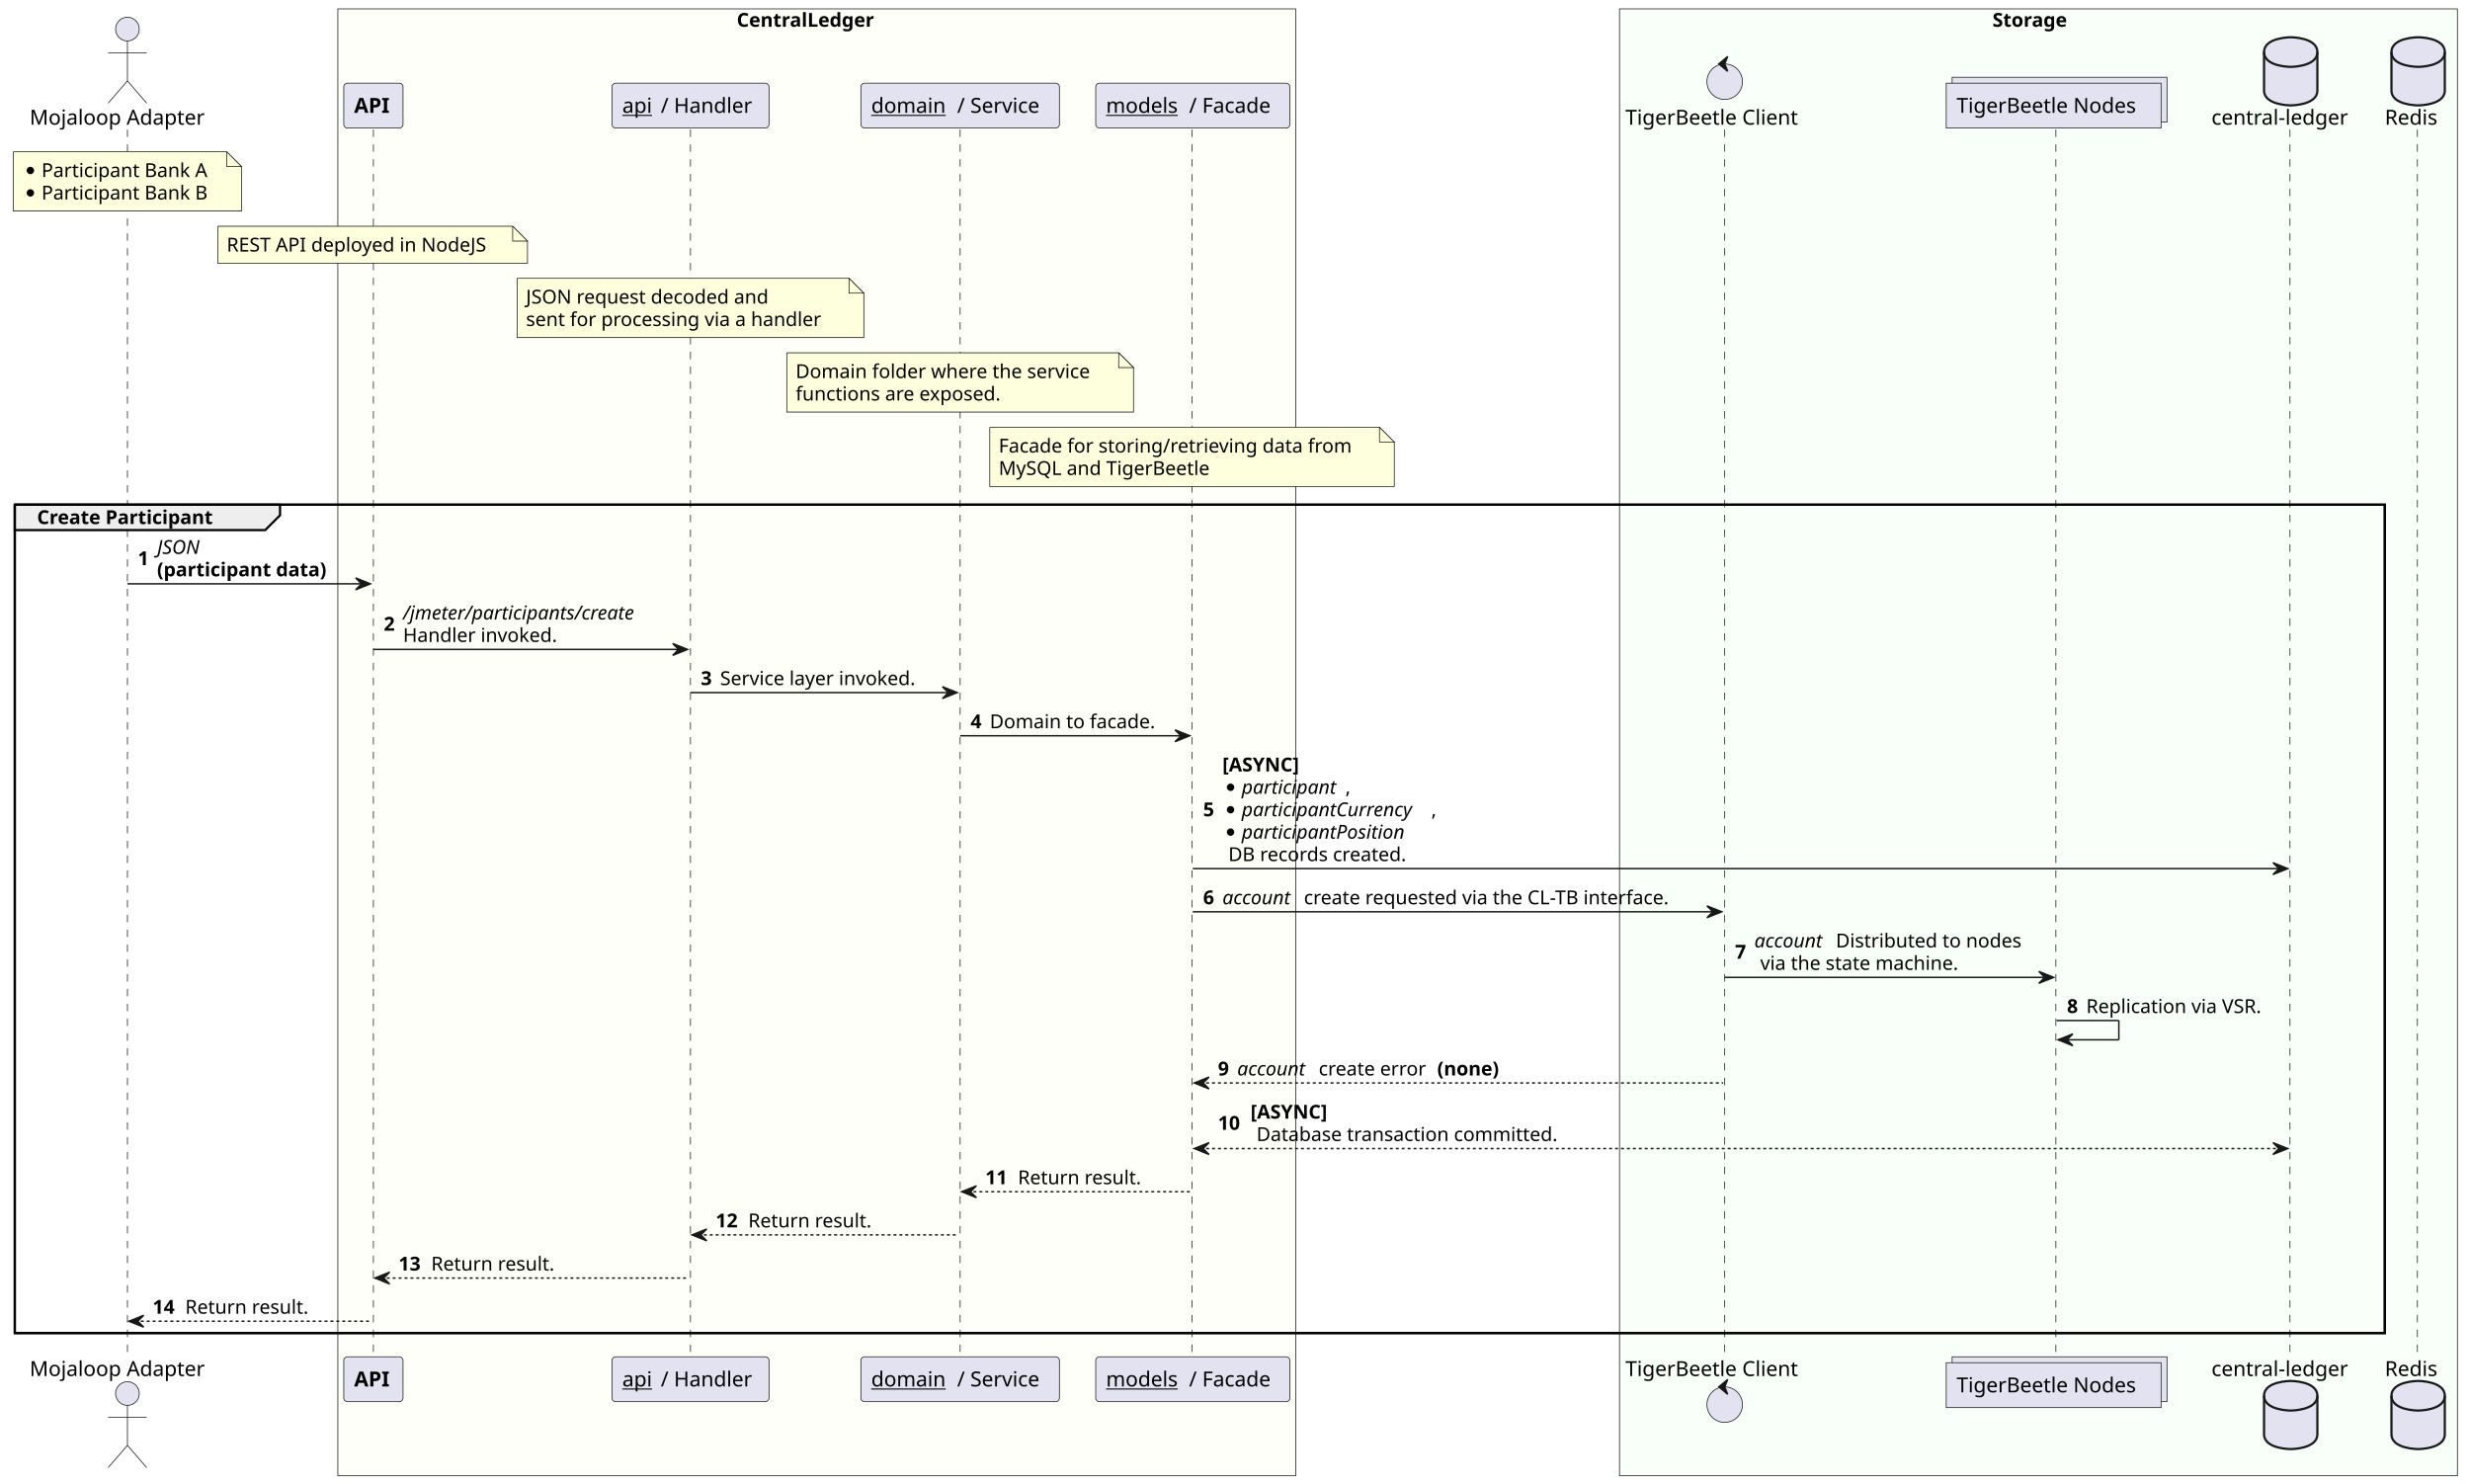
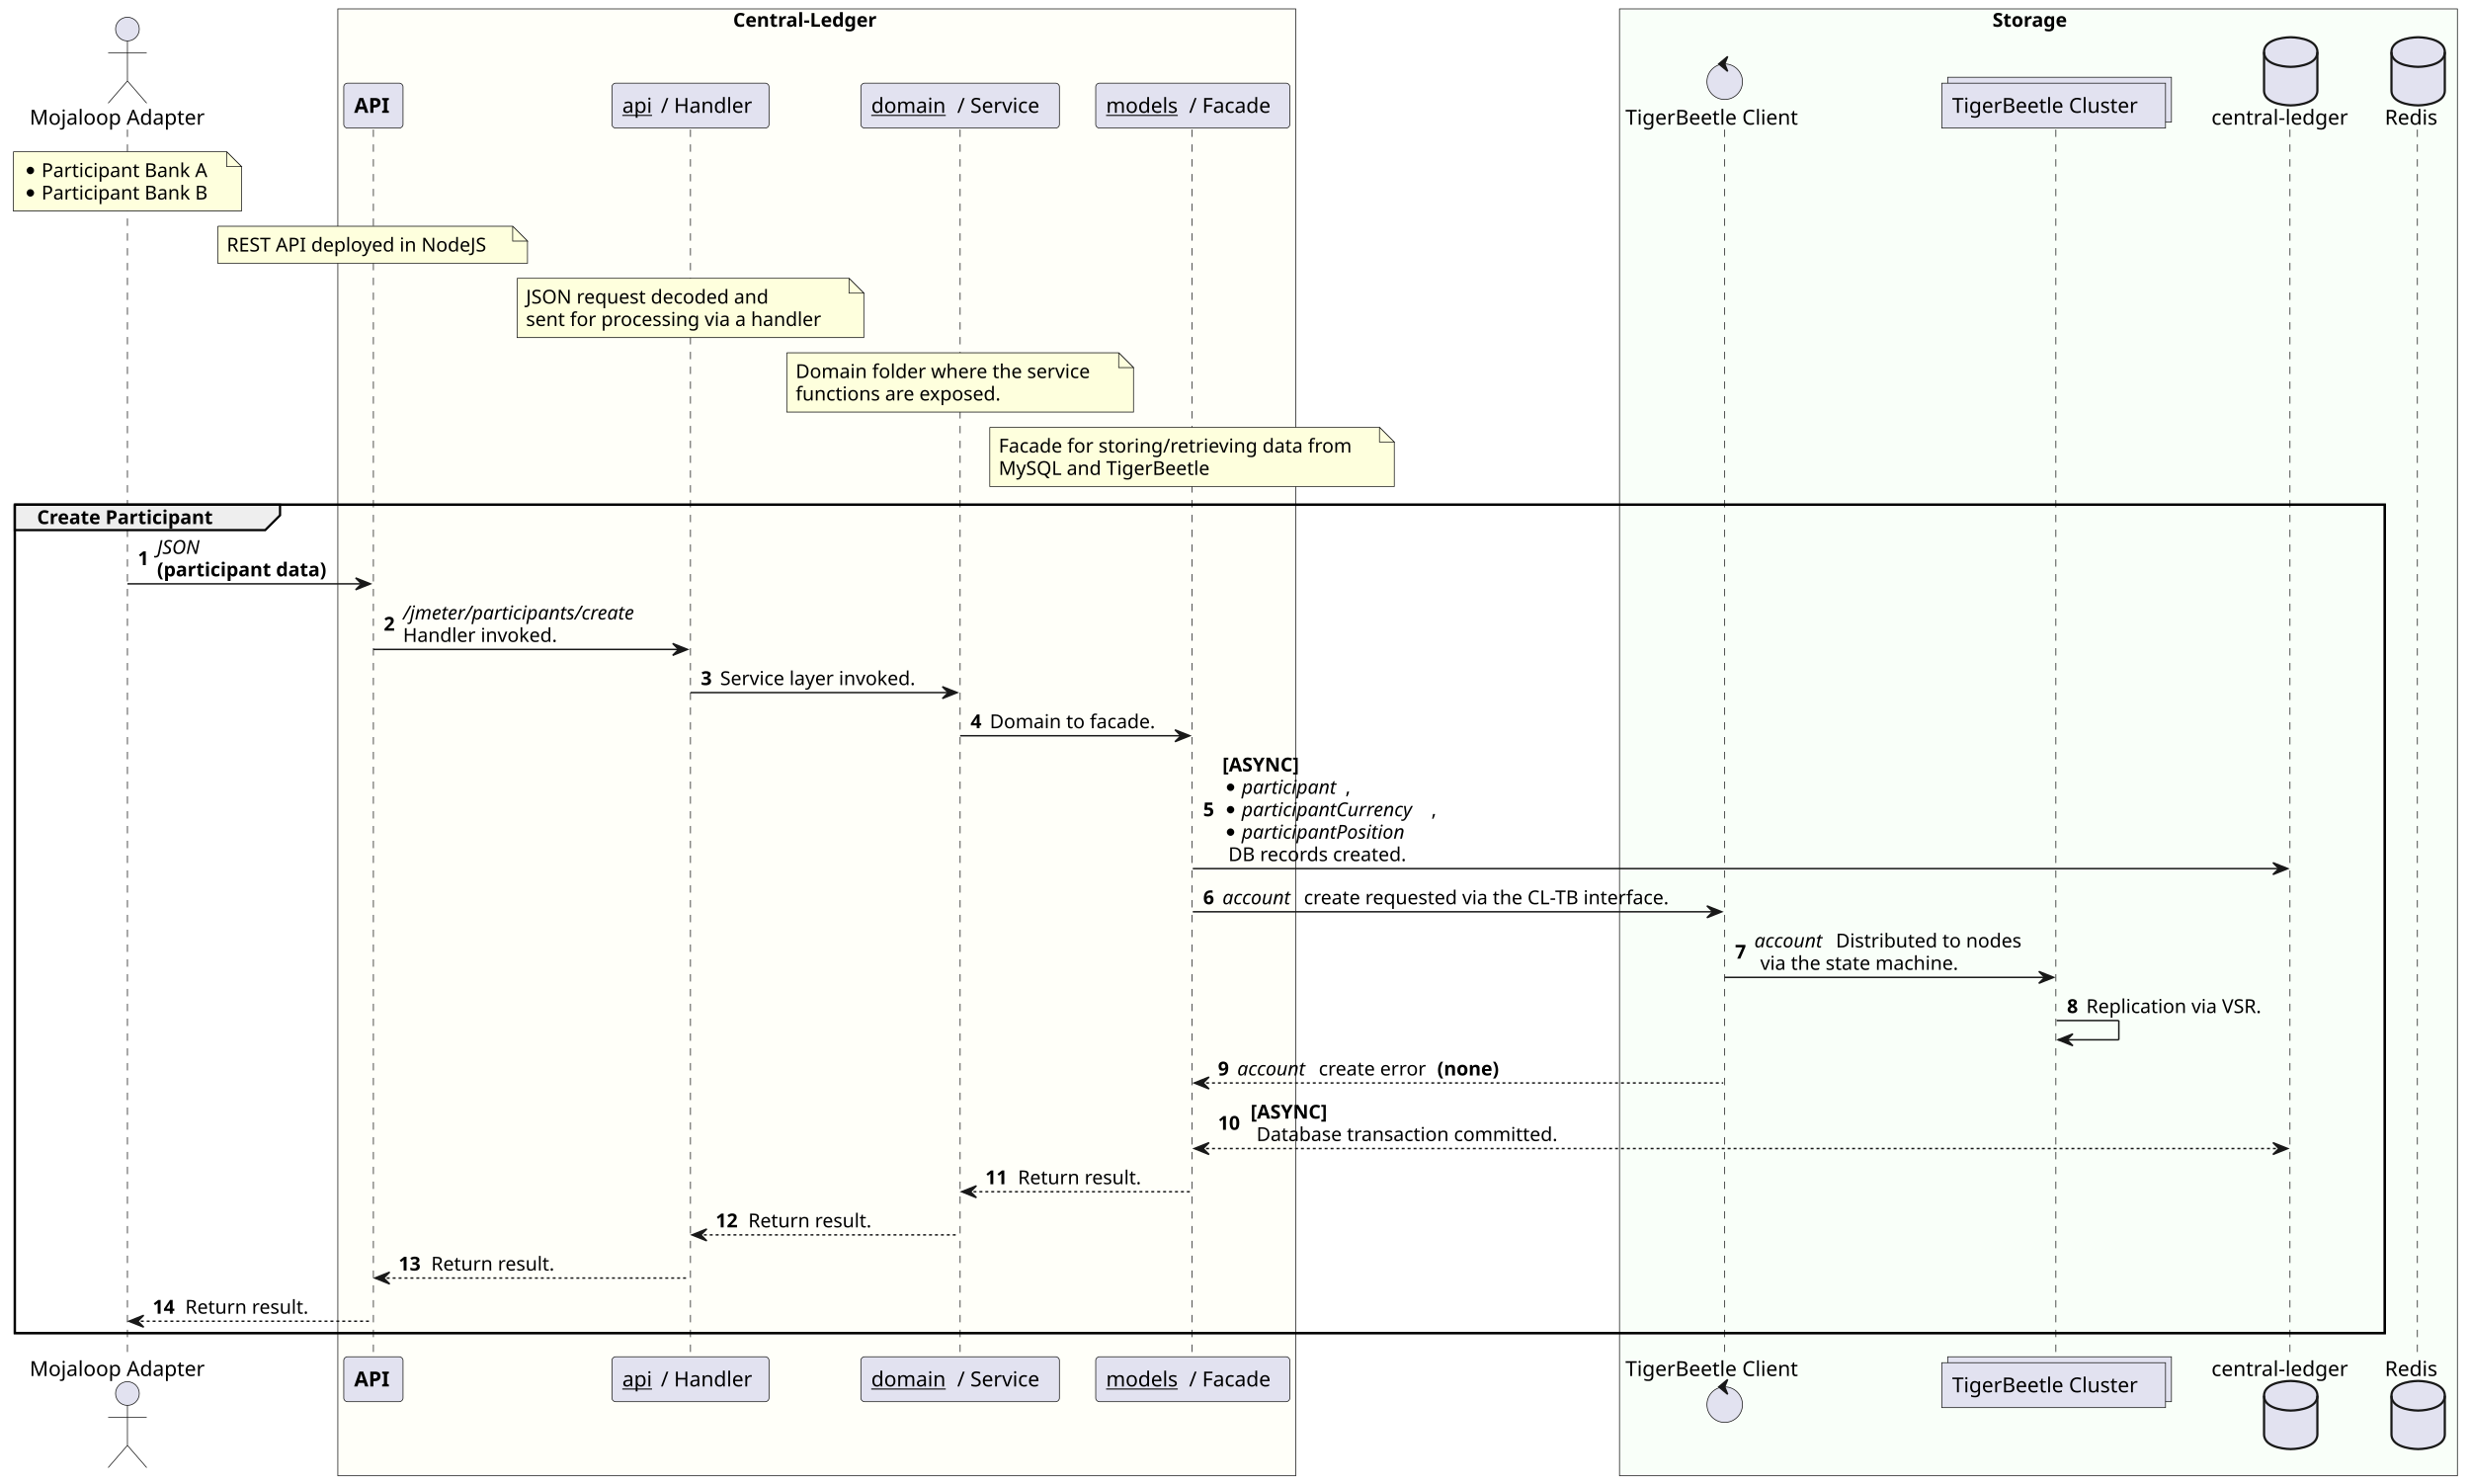
<svg xmlns="http://www.w3.org/2000/svg" contentStyleType="text/css" height="1001px" preserveAspectRatio="none" style="width:1667px;height:1001px;background:#FFFFFF;" version="1.1" viewBox="0 0 1667 1001" width="1667px" zoomAndPan="magnify">
  <defs />
  <g>
    <rect fill="#FFFFF9" height="989.977" style="stroke:#181818;stroke-width:0.5;" width="646.5" x="228" y="6" />
-     <text fill="#000000" font-family="sans-serif" font-size="13" font-weight="bold" lengthAdjust="spacing" textLength="103" x="497.25" y="18.067">CentralLedger</text>
+     <text fill="#000000" font-family="sans-serif" font-size="13" font-weight="bold" lengthAdjust="spacing" textLength="108" x="494.75" y="18.067">Central-Ledger</text>
    <rect fill="#F9FFF9" height="989.977" style="stroke:#181818;stroke-width:0.5;" width="565.5" x="1093" y="6" />
    <text fill="#000000" font-family="sans-serif" font-size="13" font-weight="bold" lengthAdjust="spacing" textLength="57" x="1344.75" y="18.067">Storage</text>
    <rect height="559.055" style="stroke:#000000;stroke-width:1.5;fill:none;" width="1599.5" x="10" y="340.625" />
    <line style="stroke:#181818;stroke-width:0.5;fill:none;stroke-dasharray:5.0,5.0;" x1="86" x2="86" y1="87.43" y2="916.68" />
    <line style="stroke:#181818;stroke-width:0.5;fill:none;stroke-dasharray:5.0,5.0;" x1="252" x2="252" y1="87.43" y2="916.68" />
    <line style="stroke:#181818;stroke-width:0.5;fill:none;stroke-dasharray:5.0,5.0;" x1="466" x2="466" y1="87.43" y2="916.68" />
    <line style="stroke:#181818;stroke-width:0.5;fill:none;stroke-dasharray:5.0,5.0;" x1="648" x2="648" y1="87.43" y2="916.68" />
    <line style="stroke:#181818;stroke-width:0.5;fill:none;stroke-dasharray:5.0,5.0;" x1="804.5" x2="804.5" y1="87.43" y2="916.68" />
    <line style="stroke:#181818;stroke-width:0.5;fill:none;stroke-dasharray:5.0,5.0;" x1="1164" x2="1164" y1="87.43" y2="916.68" />
    <line style="stroke:#181818;stroke-width:0.5;fill:none;stroke-dasharray:5.0,5.0;" x1="1387.5" x2="1387.5" y1="87.43" y2="916.68" />
    <line style="stroke:#181818;stroke-width:0.5;fill:none;stroke-dasharray:5.0,5.0;" x1="1545.5" x2="1545.5" y1="87.43" y2="916.68" />
    <line style="stroke:#181818;stroke-width:0.5;fill:none;stroke-dasharray:5.0,5.0;" x1="1631.5" x2="1631.5" y1="87.43" y2="916.68" />
    <text fill="#000000" font-family="sans-serif" font-size="14" lengthAdjust="spacing" textLength="126" x="20" y="84.128">Mojaloop Adapter</text>
    <ellipse cx="86" cy="19.633" fill="#E2E2F0" rx="8" ry="8" style="stroke:#181818;stroke-width:0.5;" />
    <path d="M86,27.633 L86,54.633 M73,35.633 L99,35.633 M86,54.633 L73,69.633 M86,54.633 L99,69.633 " fill="none" style="stroke:#181818;stroke-width:0.5;" />
    <text fill="#000000" font-family="sans-serif" font-size="14" lengthAdjust="spacing" textLength="126" x="20" y="928.675">Mojaloop Adapter</text>
    <ellipse cx="86" cy="940.477" fill="#E2E2F0" rx="8" ry="8" style="stroke:#181818;stroke-width:0.5;" />
    <path d="M86,948.477 L86,975.477 M73,956.477 L99,956.477 M86,975.477 L73,990.477 M86,975.477 L99,990.477 " fill="none" style="stroke:#181818;stroke-width:0.5;" />
    <rect fill="#E2E2F0" height="30.297" rx="2.5" ry="2.5" style="stroke:#181818;stroke-width:0.5;" width="40" x="232" y="56.133" />
    <text fill="#000000" font-family="sans-serif" font-size="14" font-weight="bold" lengthAdjust="spacing" textLength="26" x="239" y="76.128">API</text>
    <rect fill="#E2E2F0" height="30.297" rx="2.5" ry="2.5" style="stroke:#181818;stroke-width:0.5;" width="40" x="232" y="915.68" />
    <text fill="#000000" font-family="sans-serif" font-size="14" font-weight="bold" lengthAdjust="spacing" textLength="26" x="239" y="935.675">API</text>
    <rect fill="#E2E2F0" height="30.297" rx="2.5" ry="2.5" style="stroke:#181818;stroke-width:0.5;" width="106" x="413" y="56.133" />
    <text fill="#000000" font-family="sans-serif" font-size="14" lengthAdjust="spacing" text-decoration="underline" textLength="22" x="420" y="76.128">api</text>
    <text fill="#000000" font-family="sans-serif" font-size="14" lengthAdjust="spacing" textLength="66" x="446" y="76.128">/ Handler</text>
    <rect fill="#E2E2F0" height="30.297" rx="2.5" ry="2.5" style="stroke:#181818;stroke-width:0.5;" width="106" x="413" y="915.68" />
    <text fill="#000000" font-family="sans-serif" font-size="14" lengthAdjust="spacing" text-decoration="underline" textLength="22" x="420" y="935.675">api</text>
    <text fill="#000000" font-family="sans-serif" font-size="14" lengthAdjust="spacing" textLength="66" x="446" y="935.675">/ Handler</text>
    <rect fill="#E2E2F0" height="30.297" rx="2.5" ry="2.5" style="stroke:#181818;stroke-width:0.5;" width="134" x="581" y="56.133" />
    <text fill="#000000" font-family="sans-serif" font-size="14" lengthAdjust="spacing" text-decoration="underline" textLength="54" x="588" y="76.128">domain</text>
    <text fill="#000000" font-family="sans-serif" font-size="14" lengthAdjust="spacing" textLength="62" x="646" y="76.128">/ Service</text>
    <rect fill="#E2E2F0" height="30.297" rx="2.5" ry="2.5" style="stroke:#181818;stroke-width:0.5;" width="134" x="581" y="915.68" />
    <text fill="#000000" font-family="sans-serif" font-size="14" lengthAdjust="spacing" text-decoration="underline" textLength="54" x="588" y="935.675">domain</text>
    <text fill="#000000" font-family="sans-serif" font-size="14" lengthAdjust="spacing" textLength="62" x="646" y="935.675">/ Service</text>
    <rect fill="#E2E2F0" height="30.297" rx="2.5" ry="2.5" style="stroke:#181818;stroke-width:0.5;" width="131" x="739.5" y="56.133" />
    <text fill="#000000" font-family="sans-serif" font-size="14" lengthAdjust="spacing" text-decoration="underline" textLength="52" x="746.5" y="76.128">models</text>
    <text fill="#000000" font-family="sans-serif" font-size="14" lengthAdjust="spacing" textLength="61" x="802.5" y="76.128">/ Facade</text>
    <rect fill="#E2E2F0" height="30.297" rx="2.5" ry="2.5" style="stroke:#181818;stroke-width:0.5;" width="131" x="739.5" y="915.68" />
    <text fill="#000000" font-family="sans-serif" font-size="14" lengthAdjust="spacing" text-decoration="underline" textLength="52" x="746.5" y="935.675">models</text>
    <text fill="#000000" font-family="sans-serif" font-size="14" lengthAdjust="spacing" textLength="61" x="802.5" y="935.675">/ Facade</text>
    <text fill="#000000" font-family="sans-serif" font-size="14" lengthAdjust="spacing" textLength="128" x="1097" y="84.128">TigerBeetle Client</text>
    <ellipse cx="1164" cy="55.133" fill="#E2E2F0" rx="12" ry="12" style="stroke:#181818;stroke-width:0.5;" />
    <polygon fill="#181818" points="1160,43.133,1166,38.133,1164,43.133,1166,48.133,1160,43.133" style="stroke:#181818;stroke-width:1.0;" />
    <text fill="#000000" font-family="sans-serif" font-size="14" lengthAdjust="spacing" textLength="128" x="1097" y="928.675">TigerBeetle Client</text>
    <ellipse cx="1164" cy="947.977" fill="#E2E2F0" rx="12" ry="12" style="stroke:#181818;stroke-width:0.5;" />
    <polygon fill="#181818" points="1160,935.977,1166,930.977,1164,935.977,1166,940.977,1160,935.977" style="stroke:#181818;stroke-width:1.0;" />
-     <rect fill="#E2E2F0" height="30.297" style="stroke:#181818;stroke-width:0.5;" width="145" x="1317.5" y="52.133" />
-     <rect fill="#E2E2F0" height="30.297" style="stroke:#181818;stroke-width:0.5;" width="145" x="1313.5" y="56.133" />
-     <text fill="#000000" font-family="sans-serif" font-size="14" lengthAdjust="spacing" textLength="131" x="1320.5" y="76.128">TigerBeetle Nodes</text>
-     <rect fill="#E2E2F0" height="30.297" style="stroke:#181818;stroke-width:0.5;" width="145" x="1317.5" y="915.68" />
-     <rect fill="#E2E2F0" height="30.297" style="stroke:#181818;stroke-width:0.5;" width="145" x="1313.5" y="919.68" />
-     <text fill="#000000" font-family="sans-serif" font-size="14" lengthAdjust="spacing" textLength="131" x="1320.5" y="939.675">TigerBeetle Nodes</text>
+     <rect fill="#E2E2F0" height="30.297" style="stroke:#181818;stroke-width:0.5;" width="151" x="1314.5" y="52.133" />
+     <rect fill="#E2E2F0" height="30.297" style="stroke:#181818;stroke-width:0.5;" width="151" x="1310.5" y="56.133" />
+     <text fill="#000000" font-family="sans-serif" font-size="14" lengthAdjust="spacing" textLength="137" x="1317.5" y="76.128">TigerBeetle Cluster</text>
+     <rect fill="#E2E2F0" height="30.297" style="stroke:#181818;stroke-width:0.5;" width="151" x="1314.5" y="915.68" />
+     <rect fill="#E2E2F0" height="30.297" style="stroke:#181818;stroke-width:0.5;" width="151" x="1310.5" y="919.68" />
+     <text fill="#000000" font-family="sans-serif" font-size="14" lengthAdjust="spacing" textLength="137" x="1317.5" y="939.675">TigerBeetle Cluster</text>
    <text fill="#000000" font-family="sans-serif" font-size="14" lengthAdjust="spacing" textLength="101" x="1492.5" y="84.128">central-ledger</text>
    <path d="M1528,35.133 C1528,25.133 1546,25.133 1546,25.133 C1546,25.133 1564,25.133 1564,35.133 L1564,61.133 C1564,71.133 1546,71.133 1546,71.133 C1546,71.133 1528,71.133 1528,61.133 L1528,35.133 " fill="#E2E2F0" style="stroke:#181818;stroke-width:1.5;" />
    <path d="M1528,35.133 C1528,45.133 1546,45.133 1546,45.133 C1546,45.133 1564,45.133 1564,35.133 " fill="none" style="stroke:#181818;stroke-width:1.5;" />
    <text fill="#000000" font-family="sans-serif" font-size="14" lengthAdjust="spacing" textLength="101" x="1492.5" y="928.675">central-ledger</text>
    <path d="M1528,941.977 C1528,931.977 1546,931.977 1546,931.977 C1546,931.977 1564,931.977 1564,941.977 L1564,967.977 C1564,977.977 1546,977.977 1546,977.977 C1546,977.977 1528,977.977 1528,967.977 L1528,941.977 " fill="#E2E2F0" style="stroke:#181818;stroke-width:1.5;" />
    <path d="M1528,941.977 C1528,951.977 1546,951.977 1546,951.977 C1546,951.977 1564,951.977 1564,941.977 " fill="none" style="stroke:#181818;stroke-width:1.5;" />
    <text fill="#000000" font-family="sans-serif" font-size="14" lengthAdjust="spacing" textLength="39" x="1609.5" y="84.128">Redis</text>
    <path d="M1614,35.133 C1614,25.133 1632,25.133 1632,25.133 C1632,25.133 1650,25.133 1650,35.133 L1650,61.133 C1650,71.133 1632,71.133 1632,71.133 C1632,71.133 1614,71.133 1614,61.133 L1614,35.133 " fill="#E2E2F0" style="stroke:#181818;stroke-width:1.5;" />
    <path d="M1614,35.133 C1614,45.133 1632,45.133 1632,45.133 C1632,45.133 1650,45.133 1650,35.133 " fill="none" style="stroke:#181818;stroke-width:1.5;" />
    <text fill="#000000" font-family="sans-serif" font-size="14" lengthAdjust="spacing" textLength="39" x="1609.5" y="928.675">Redis</text>
    <path d="M1614,941.977 C1614,931.977 1632,931.977 1632,931.977 C1632,931.977 1650,931.977 1650,941.977 L1650,967.977 C1650,977.977 1632,977.977 1632,977.977 C1632,977.977 1614,977.977 1614,967.977 L1614,941.977 " fill="#E2E2F0" style="stroke:#181818;stroke-width:1.5;" />
    <path d="M1614,941.977 C1614,951.977 1632,951.977 1632,951.977 C1632,951.977 1650,951.977 1650,941.977 " fill="none" style="stroke:#181818;stroke-width:1.5;" />
    <path d="M9,102.43 L9,142.43 L163,142.43 L163,112.43 L153,102.43 L9,102.43 " fill="#FEFFDD" style="stroke:#181818;stroke-width:0.5;" />
    <path d="M153,102.43 L153,112.43 L163,112.43 L153,102.43 " fill="#FEFFDD" style="stroke:#181818;stroke-width:0.5;" />
    <ellipse cx="20.5" cy="115.062" fill="#000000" rx="2.5" ry="2.5" style="stroke:#000000;stroke-width:0.0;" />
    <text fill="#000000" font-family="sans-serif" font-size="13" lengthAdjust="spacing" textLength="120" x="28" y="119.497">Participant Bank A</text>
    <ellipse cx="20.5" cy="130.195" fill="#000000" rx="2.5" ry="2.5" style="stroke:#000000;stroke-width:0.0;" />
    <text fill="#000000" font-family="sans-serif" font-size="13" lengthAdjust="spacing" textLength="120" x="28" y="134.629">Participant Bank B</text>
    <path d="M147,152.695 L147,177.695 L356,177.695 L356,162.695 L346,152.695 L147,152.695 " fill="#FEFFDD" style="stroke:#181818;stroke-width:0.5;" />
    <path d="M346,152.695 L346,162.695 L356,162.695 L346,152.695 " fill="#FEFFDD" style="stroke:#181818;stroke-width:0.5;" />
    <text fill="#000000" font-family="sans-serif" font-size="13" lengthAdjust="spacing" textLength="188" x="153" y="169.762">REST API deployed in NodeJS</text>
    <path d="M349,187.828 L349,227.828 L583,227.828 L583,197.828 L573,187.828 L349,187.828 " fill="#FEFFDD" style="stroke:#181818;stroke-width:0.5;" />
    <path d="M573,187.828 L573,197.828 L583,197.828 L573,187.828 " fill="#FEFFDD" style="stroke:#181818;stroke-width:0.5;" />
    <text fill="#000000" font-family="sans-serif" font-size="13" lengthAdjust="spacing" textLength="172" x="355" y="204.895">JSON request decoded and</text>
    <text fill="#000000" font-family="sans-serif" font-size="13" lengthAdjust="spacing" textLength="213" x="355" y="220.028">sent for processing via a handler</text>
    <path d="M531,238.094 L531,278.094 L765,278.094 L765,248.094 L755,238.094 L531,238.094 " fill="#FEFFDD" style="stroke:#181818;stroke-width:0.5;" />
    <path d="M755,238.094 L755,248.094 L765,248.094 L755,238.094 " fill="#FEFFDD" style="stroke:#181818;stroke-width:0.5;" />
    <text fill="#000000" font-family="sans-serif" font-size="13" lengthAdjust="spacing" textLength="213" x="537" y="255.161">Domain folder where the service</text>
    <text fill="#000000" font-family="sans-serif" font-size="13" lengthAdjust="spacing" textLength="148" x="537" y="270.293">functions are exposed.</text>
    <path d="M668,288.359 L668,328.359 L941,328.359 L941,298.359 L931,288.359 L668,288.359 " fill="#FEFFDD" style="stroke:#181818;stroke-width:0.5;" />
    <path d="M931,288.359 L931,298.359 L941,298.359 L931,288.359 " fill="#FEFFDD" style="stroke:#181818;stroke-width:0.5;" />
    <text fill="#000000" font-family="sans-serif" font-size="13" lengthAdjust="spacing" textLength="252" x="674" y="305.426">Facade for storing/retrieving data from</text>
    <text fill="#000000" font-family="sans-serif" font-size="13" lengthAdjust="spacing" textLength="151" x="674" y="320.559">MySQL and TigerBeetle</text>
    <path d="M10,340.625 L189,340.625 L189,347.758 L179,357.758 L10,357.758 L10,340.625 " fill="#EEEEEE" style="stroke:#000000;stroke-width:1.5;" />
    <rect fill="none" height="559.055" style="stroke:#000000;stroke-width:1.5;" width="1599.5" x="10" y="340.625" />
    <text fill="#000000" font-family="sans-serif" font-size="13" font-weight="bold" lengthAdjust="spacing" textLength="134" x="25" y="353.692">Create Participant</text>
    <polygon fill="#181818" points="240,390.023,250,394.023,240,398.023,244,394.023" style="stroke:#181818;stroke-width:1.0;" />
    <line style="stroke:#181818;stroke-width:1.0;" x1="86" x2="246" y1="394.023" y2="394.023" />
    <text fill="#000000" font-family="sans-serif" font-size="13" font-weight="bold" lengthAdjust="spacing" textLength="9" x="93" y="381.391">1</text>
    <text fill="#000000" font-family="sans-serif" font-size="13" font-style="italic" lengthAdjust="spacing" textLength="32" x="106" y="373.825">JSON</text>
    <text fill="#000000" font-family="sans-serif" font-size="13" lengthAdjust="spacing" textLength="4" x="138" y="373.825"> </text>
    <text fill="#000000" font-family="sans-serif" font-size="13" font-weight="bold" lengthAdjust="spacing" textLength="129" x="106" y="388.957">(participant data)</text>
    <polygon fill="#181818" points="454,434.289,464,438.289,454,442.289,458,438.289" style="stroke:#181818;stroke-width:1.0;" />
    <line style="stroke:#181818;stroke-width:1.0;" x1="252" x2="460" y1="438.289" y2="438.289" />
    <text fill="#000000" font-family="sans-serif" font-size="13" font-weight="bold" lengthAdjust="spacing" textLength="9" x="259" y="425.657">2</text>
    <text fill="#000000" font-family="sans-serif" font-size="13" font-style="italic" lengthAdjust="spacing" textLength="173" x="272" y="418.09">/jmeter/participants/create</text>
    <text fill="#000000" font-family="sans-serif" font-size="13" lengthAdjust="spacing" textLength="4" x="445" y="418.09"> </text>
    <text fill="#000000" font-family="sans-serif" font-size="13" lengthAdjust="spacing" textLength="111" x="272" y="433.223">Handler invoked.</text>
    <polygon fill="#181818" points="636,463.422,646,467.422,636,471.422,640,467.422" style="stroke:#181818;stroke-width:1.0;" />
    <line style="stroke:#181818;stroke-width:1.0;" x1="466" x2="642" y1="467.422" y2="467.422" />
    <text fill="#000000" font-family="sans-serif" font-size="13" font-weight="bold" lengthAdjust="spacing" textLength="9" x="473" y="462.356">3</text>
    <text fill="#000000" font-family="sans-serif" font-size="13" lengthAdjust="spacing" textLength="145" x="486" y="462.356">Service layer invoked.</text>
    <polygon fill="#181818" points="793,492.555,803,496.555,793,500.555,797,496.555" style="stroke:#181818;stroke-width:1.0;" />
    <line style="stroke:#181818;stroke-width:1.0;" x1="648" x2="799" y1="496.555" y2="496.555" />
    <text fill="#000000" font-family="sans-serif" font-size="13" font-weight="bold" lengthAdjust="spacing" textLength="9" x="655" y="491.489">4</text>
    <text fill="#000000" font-family="sans-serif" font-size="13" lengthAdjust="spacing" textLength="120" x="668" y="491.489">Domain to facade.</text>
    <polygon fill="#181818" points="1534,582.219,1544,586.219,1534,590.219,1538,586.219" style="stroke:#181818;stroke-width:1.0;" />
    <line style="stroke:#181818;stroke-width:1.0;" x1="805" x2="1540" y1="586.219" y2="586.219" />
    <text fill="#000000" font-family="sans-serif" font-size="13" font-weight="bold" lengthAdjust="spacing" textLength="9" x="812" y="550.887">5</text>
    <text fill="#000000" font-family="sans-serif" font-size="13" font-weight="bold" lengthAdjust="spacing" textLength="61" x="825" y="520.622">[ASYNC]</text>
    <ellipse cx="830.5" cy="531.32" fill="#000000" rx="2.5" ry="2.5" style="stroke:#000000;stroke-width:0.0;" />
    <text fill="#000000" font-family="sans-serif" font-size="13" font-style="italic" lengthAdjust="spacing" textLength="70" x="838" y="535.754">participant</text>
    <text fill="#000000" font-family="sans-serif" font-size="13" lengthAdjust="spacing" textLength="4" x="908" y="535.754">,</text>
    <ellipse cx="830.5" cy="546.453" fill="#000000" rx="2.5" ry="2.5" style="stroke:#000000;stroke-width:0.0;" />
    <text fill="#000000" font-family="sans-serif" font-size="13" font-style="italic" lengthAdjust="spacing" textLength="128" x="838" y="550.887">participantCurrency</text>
    <text fill="#000000" font-family="sans-serif" font-size="13" lengthAdjust="spacing" textLength="4" x="966" y="550.887">,</text>
    <ellipse cx="830.5" cy="561.586" fill="#000000" rx="2.5" ry="2.5" style="stroke:#000000;stroke-width:0.0;" />
    <text fill="#000000" font-family="sans-serif" font-size="13" font-style="italic" lengthAdjust="spacing" textLength="122" x="838" y="566.02">participantPosition</text>
    <text fill="#000000" font-family="sans-serif" font-size="13" lengthAdjust="spacing" textLength="128" x="829" y="581.153">DB records created.</text>
    <polygon fill="#181818" points="1152,611.352,1162,615.352,1152,619.352,1156,615.352" style="stroke:#181818;stroke-width:1.0;" />
    <line style="stroke:#181818;stroke-width:1.0;" x1="805" x2="1158" y1="615.352" y2="615.352" />
    <text fill="#000000" font-family="sans-serif" font-size="13" font-weight="bold" lengthAdjust="spacing" textLength="9" x="812" y="610.286">6</text>
    <text fill="#000000" font-family="sans-serif" font-size="13" font-style="italic" lengthAdjust="spacing" textLength="51" x="825" y="610.286">account</text>
    <text fill="#000000" font-family="sans-serif" font-size="13" lengthAdjust="spacing" textLength="267" x="880" y="610.286">create requested via the CL-TB interface.</text>
    <polygon fill="#181818" points="1376,655.617,1386,659.617,1376,663.617,1380,659.617" style="stroke:#181818;stroke-width:1.0;" />
    <line style="stroke:#181818;stroke-width:1.0;" x1="1164" x2="1382" y1="659.617" y2="659.617" />
    <text fill="#000000" font-family="sans-serif" font-size="13" font-weight="bold" lengthAdjust="spacing" textLength="9" x="1171" y="646.985">7</text>
    <text fill="#000000" font-family="sans-serif" font-size="13" font-style="italic" lengthAdjust="spacing" textLength="51" x="1184" y="639.418">account</text>
    <text fill="#000000" font-family="sans-serif" font-size="13" lengthAdjust="spacing" textLength="132" x="1239" y="639.418">Distributed to nodes</text>
    <text fill="#000000" font-family="sans-serif" font-size="13" lengthAdjust="spacing" textLength="146" x="1188" y="654.551">via the state machine.</text>
    <line style="stroke:#181818;stroke-width:1.0;" x1="1388" x2="1430" y1="688.75" y2="688.75" />
    <line style="stroke:#181818;stroke-width:1.0;" x1="1430" x2="1430" y1="688.75" y2="701.75" />
    <line style="stroke:#181818;stroke-width:1.0;" x1="1389" x2="1430" y1="701.75" y2="701.75" />
    <polygon fill="#181818" points="1399,697.75,1389,701.75,1399,705.75,1395,701.75" style="stroke:#181818;stroke-width:1.0;" />
    <text fill="#000000" font-family="sans-serif" font-size="13" font-weight="bold" lengthAdjust="spacing" textLength="9" x="1395" y="683.684">8</text>
    <text fill="#000000" font-family="sans-serif" font-size="13" lengthAdjust="spacing" textLength="131" x="1408" y="683.684">Replication via VSR.</text>
    <polygon fill="#181818" points="816,726.883,806,730.883,816,734.883,812,730.883" style="stroke:#181818;stroke-width:1.0;" />
    <line style="stroke:#181818;stroke-width:1.0;stroke-dasharray:2.0,2.0;" x1="810" x2="1163" y1="730.883" y2="730.883" />
    <text fill="#000000" font-family="sans-serif" font-size="13" font-weight="bold" lengthAdjust="spacing" textLength="9" x="822" y="725.817">9</text>
    <text fill="#000000" font-family="sans-serif" font-size="13" font-style="italic" lengthAdjust="spacing" textLength="51" x="835" y="725.817">account</text>
    <text fill="#000000" font-family="sans-serif" font-size="13" lengthAdjust="spacing" textLength="76" x="890" y="725.817">create error</text>
    <text fill="#000000" font-family="sans-serif" font-size="13" font-weight="bold" lengthAdjust="spacing" textLength="48" x="970" y="725.817">(none)</text>
    <polygon fill="#181818" points="816,771.148,806,775.148,816,779.148,812,775.148" style="stroke:#181818;stroke-width:1.0;" />
    <polygon fill="#181818" points="1534,771.148,1544,775.148,1534,779.148,1538,775.148" style="stroke:#181818;stroke-width:1.0;" />
    <line style="stroke:#181818;stroke-width:1.0;stroke-dasharray:2.0,2.0;" x1="810" x2="1540" y1="775.148" y2="775.148" />
    <text fill="#000000" font-family="sans-serif" font-size="13" font-weight="bold" lengthAdjust="spacing" textLength="18" x="822" y="762.516">10</text>
    <text fill="#000000" font-family="sans-serif" font-size="13" font-weight="bold" lengthAdjust="spacing" textLength="61" x="844" y="754.95">[ASYNC]</text>
    <text fill="#000000" font-family="sans-serif" font-size="13" lengthAdjust="spacing" textLength="218" x="848" y="770.082">Database transaction committed.</text>
    <polygon fill="#181818" points="659,800.281,649,804.281,659,808.281,655,804.281" style="stroke:#181818;stroke-width:1.0;" />
    <line style="stroke:#181818;stroke-width:1.0;stroke-dasharray:2.0,2.0;" x1="653" x2="804" y1="804.281" y2="804.281" />
    <text fill="#000000" font-family="sans-serif" font-size="13" font-weight="bold" lengthAdjust="spacing" textLength="18" x="665" y="799.215">11</text>
    <text fill="#000000" font-family="sans-serif" font-size="13" lengthAdjust="spacing" textLength="88" x="687" y="799.215">Return result.</text>
    <polygon fill="#181818" points="477,829.414,467,833.414,477,837.414,473,833.414" style="stroke:#181818;stroke-width:1.0;" />
    <line style="stroke:#181818;stroke-width:1.0;stroke-dasharray:2.0,2.0;" x1="471" x2="647" y1="833.414" y2="833.414" />
    <text fill="#000000" font-family="sans-serif" font-size="13" font-weight="bold" lengthAdjust="spacing" textLength="18" x="483" y="828.348">12</text>
    <text fill="#000000" font-family="sans-serif" font-size="13" lengthAdjust="spacing" textLength="88" x="505" y="828.348">Return result.</text>
    <polygon fill="#181818" points="263,858.547,253,862.547,263,866.547,259,862.547" style="stroke:#181818;stroke-width:1.0;" />
    <line style="stroke:#181818;stroke-width:1.0;stroke-dasharray:2.0,2.0;" x1="257" x2="465" y1="862.547" y2="862.547" />
    <text fill="#000000" font-family="sans-serif" font-size="13" font-weight="bold" lengthAdjust="spacing" textLength="18" x="269" y="857.481">13</text>
    <text fill="#000000" font-family="sans-serif" font-size="13" lengthAdjust="spacing" textLength="88" x="291" y="857.481">Return result.</text>
    <polygon fill="#181818" points="97,887.68,87,891.68,97,895.68,93,891.68" style="stroke:#181818;stroke-width:1.0;" />
    <line style="stroke:#181818;stroke-width:1.0;stroke-dasharray:2.0,2.0;" x1="91" x2="251" y1="891.68" y2="891.68" />
    <text fill="#000000" font-family="sans-serif" font-size="13" font-weight="bold" lengthAdjust="spacing" textLength="18" x="103" y="886.614">14</text>
    <text fill="#000000" font-family="sans-serif" font-size="13" lengthAdjust="spacing" textLength="88" x="125" y="886.614">Return result.</text>
  </g>
</svg>
